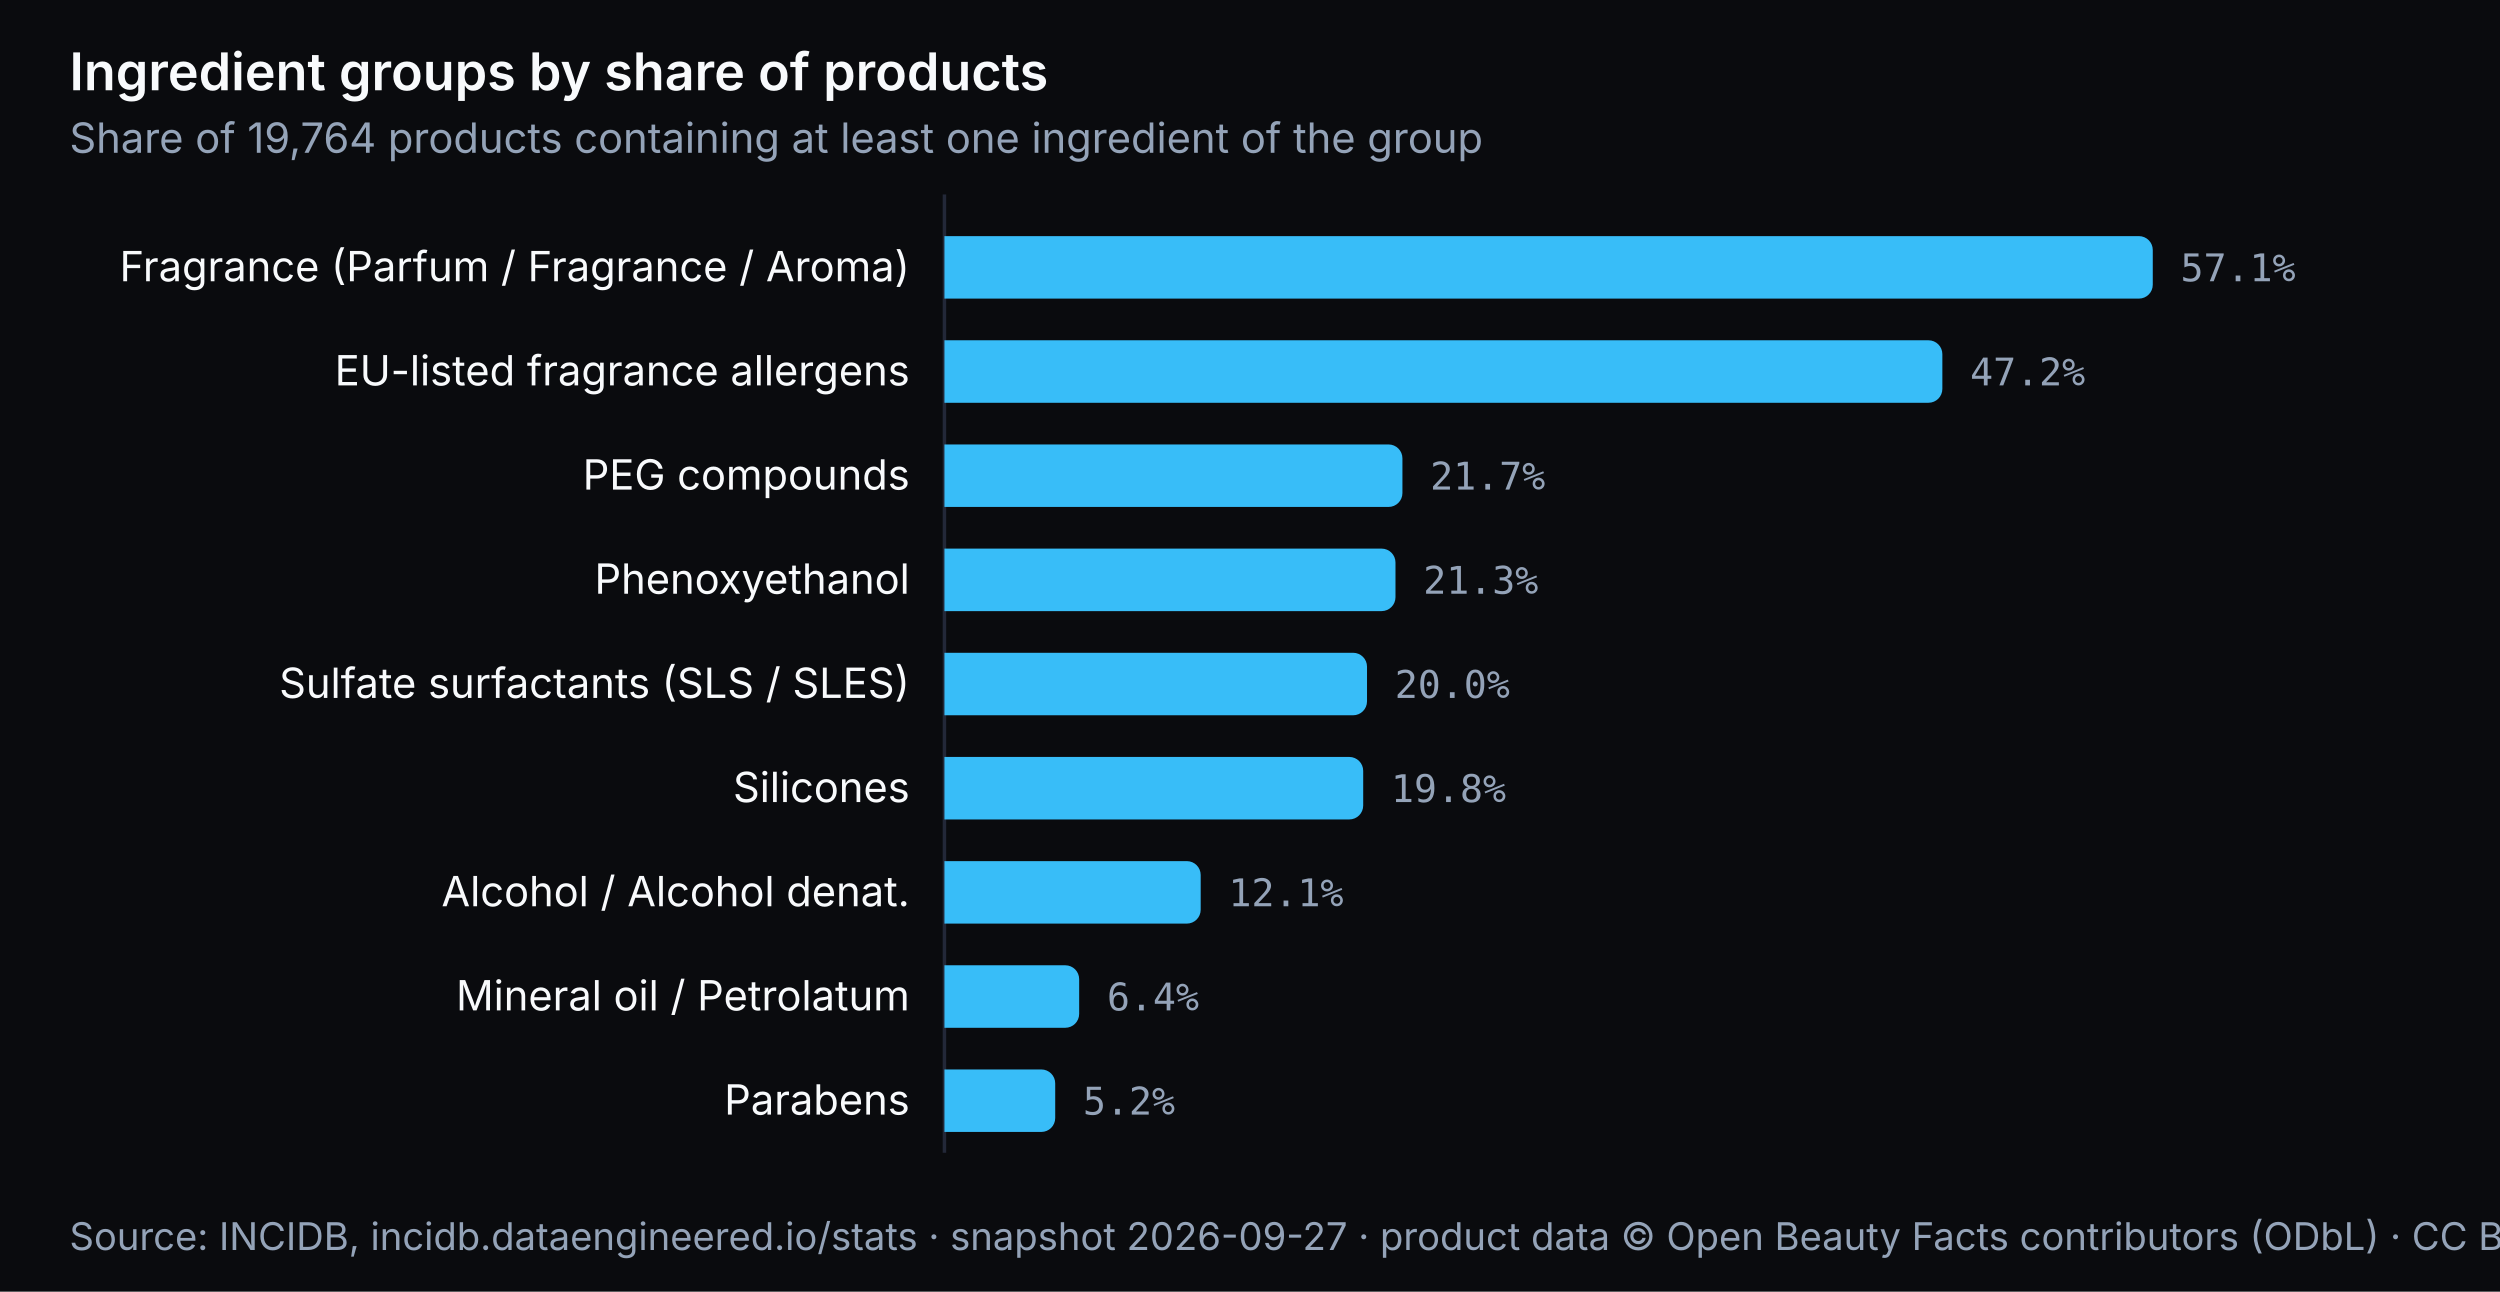
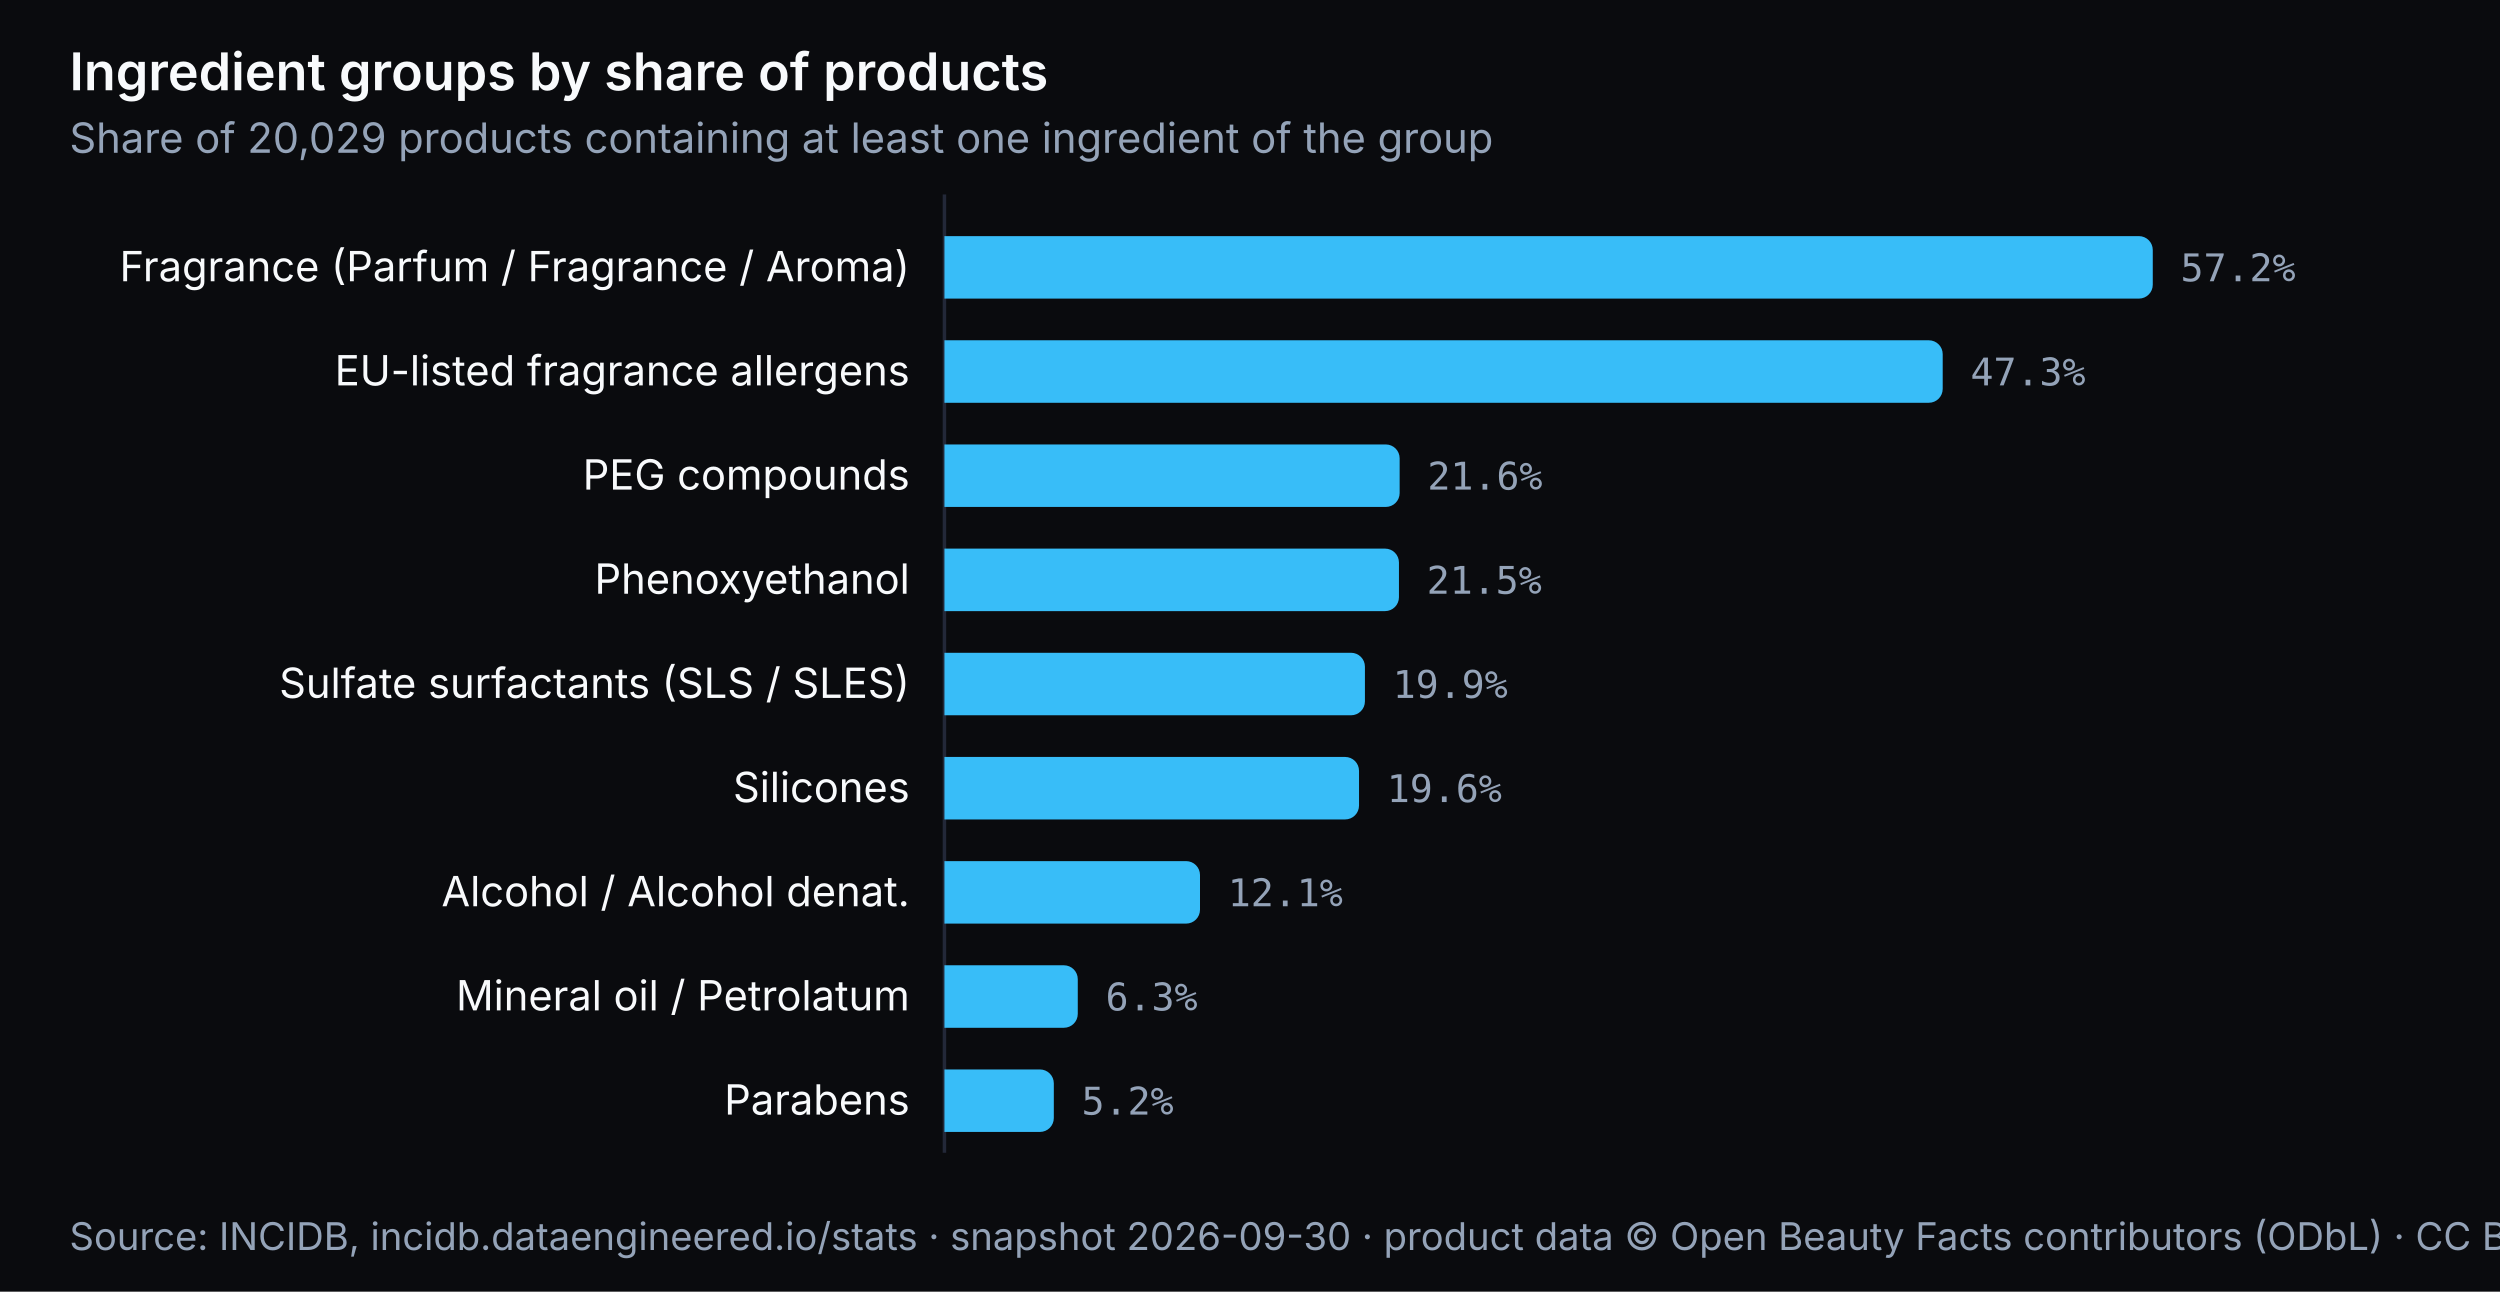
<svg xmlns="http://www.w3.org/2000/svg" viewBox="0 0 720 372" width="720" height="372" role="img" aria-labelledby="t-ingredient-groups d-ingredient-groups" font-family="'Space Grotesk', 'Inter', system-ui, -apple-system, 'Segoe UI', sans-serif" font-size="12">
  <rect width="720" height="372" fill="#0A0B0E" />
  <text x="20" y="26" font-size="15" font-weight="600" fill="#F8FAFC">Ingredient groups by share of products</text>
-   <text x="20" y="44" font-size="12" fill="#94A3B8">Share of 19,764 products containing at least one ingredient of the group</text>
+   <text x="20" y="44" font-size="12" fill="#94A3B8">Share of 20,029 products containing at least one ingredient of the group</text>
  <line x1="272" y1="56" x2="272" y2="332" stroke="#232838" stroke-width="1" />
  <g>
    <rect x="0" y="62" width="720" height="30" fill="transparent" />
    <path d="M272 68.0 h344.0 a4 4 0 0 1 4 4 v10 a4 4 0 0 1 -4 4 h-344.0 z" fill="#38BDF8" />
    <text x="262" y="81.0" text-anchor="end" fill="#F8FAFC">Fragrance (Parfum / Fragrance / Aroma)</text>
-     <text x="628.0" y="81.0" fill="#94A3B8" font-family="'JetBrains Mono', ui-monospace, Menlo, Consolas, monospace" font-size="11">57.1%</text>
+     <text x="628.0" y="81.0" fill="#94A3B8" font-family="'JetBrains Mono', ui-monospace, Menlo, Consolas, monospace" font-size="11">57.2%</text>
  </g>
  <g>
    <rect x="0" y="92" width="720" height="30" fill="transparent" />
-     <path d="M272 98.0 h283.4 a4 4 0 0 1 4 4 v10 a4 4 0 0 1 -4 4 h-283.4 z" fill="#38BDF8" />
+     <path d="M272 98.0 h283.5 a4 4 0 0 1 4 4 v10 a4 4 0 0 1 -4 4 h-283.5 z" fill="#38BDF8" />
    <text x="262" y="111.0" text-anchor="end" fill="#F8FAFC">EU-listed fragrance allergens</text>
-     <text x="567.4" y="111.0" fill="#94A3B8" font-family="'JetBrains Mono', ui-monospace, Menlo, Consolas, monospace" font-size="11">47.2%</text>
+     <text x="567.5" y="111.0" fill="#94A3B8" font-family="'JetBrains Mono', ui-monospace, Menlo, Consolas, monospace" font-size="11">47.3%</text>
  </g>
  <g>
    <rect x="0" y="122" width="720" height="30" fill="transparent" />
-     <path d="M272 128.0 h127.9 a4 4 0 0 1 4 4 v10 a4 4 0 0 1 -4 4 h-127.9 z" fill="#38BDF8" />
+     <path d="M272 128.0 h127.1 a4 4 0 0 1 4 4 v10 a4 4 0 0 1 -4 4 h-127.1 z" fill="#38BDF8" />
    <text x="262" y="141.0" text-anchor="end" fill="#F8FAFC">PEG compounds</text>
-     <text x="411.9" y="141.0" fill="#94A3B8" font-family="'JetBrains Mono', ui-monospace, Menlo, Consolas, monospace" font-size="11">21.7%</text>
+     <text x="411.1" y="141.0" fill="#94A3B8" font-family="'JetBrains Mono', ui-monospace, Menlo, Consolas, monospace" font-size="11">21.6%</text>
  </g>
  <g>
    <rect x="0" y="152" width="720" height="30" fill="transparent" />
-     <path d="M272 158.0 h125.9 a4 4 0 0 1 4 4 v10 a4 4 0 0 1 -4 4 h-125.9 z" fill="#38BDF8" />
+     <path d="M272 158.0 h126.9 a4 4 0 0 1 4 4 v10 a4 4 0 0 1 -4 4 h-126.9 z" fill="#38BDF8" />
    <text x="262" y="171.0" text-anchor="end" fill="#F8FAFC">Phenoxyethanol</text>
-     <text x="409.9" y="171.0" fill="#94A3B8" font-family="'JetBrains Mono', ui-monospace, Menlo, Consolas, monospace" font-size="11">21.3%</text>
+     <text x="410.9" y="171.0" fill="#94A3B8" font-family="'JetBrains Mono', ui-monospace, Menlo, Consolas, monospace" font-size="11">21.5%</text>
  </g>
  <g>
    <rect x="0" y="182" width="720" height="30" fill="transparent" />
-     <path d="M272 188.0 h117.7 a4 4 0 0 1 4 4 v10 a4 4 0 0 1 -4 4 h-117.7 z" fill="#38BDF8" />
+     <path d="M272 188.0 h117.1 a4 4 0 0 1 4 4 v10 a4 4 0 0 1 -4 4 h-117.1 z" fill="#38BDF8" />
    <text x="262" y="201.0" text-anchor="end" fill="#F8FAFC">Sulfate surfactants (SLS / SLES)</text>
-     <text x="401.7" y="201.0" fill="#94A3B8" font-family="'JetBrains Mono', ui-monospace, Menlo, Consolas, monospace" font-size="11">20.0%</text>
+     <text x="401.1" y="201.0" fill="#94A3B8" font-family="'JetBrains Mono', ui-monospace, Menlo, Consolas, monospace" font-size="11">19.9%</text>
  </g>
  <g>
    <rect x="0" y="212" width="720" height="30" fill="transparent" />
-     <path d="M272 218.0 h116.6 a4 4 0 0 1 4 4 v10 a4 4 0 0 1 -4 4 h-116.6 z" fill="#38BDF8" />
+     <path d="M272 218.0 h115.4 a4 4 0 0 1 4 4 v10 a4 4 0 0 1 -4 4 h-115.4 z" fill="#38BDF8" />
    <text x="262" y="231.0" text-anchor="end" fill="#F8FAFC">Silicones</text>
-     <text x="400.6" y="231.0" fill="#94A3B8" font-family="'JetBrains Mono', ui-monospace, Menlo, Consolas, monospace" font-size="11">19.8%</text>
+     <text x="399.4" y="231.0" fill="#94A3B8" font-family="'JetBrains Mono', ui-monospace, Menlo, Consolas, monospace" font-size="11">19.6%</text>
  </g>
  <g>
    <rect x="0" y="242" width="720" height="30" fill="transparent" />
-     <path d="M272 248.0 h69.8 a4 4 0 0 1 4 4 v10 a4 4 0 0 1 -4 4 h-69.8 z" fill="#38BDF8" />
+     <path d="M272 248.0 h69.6 a4 4 0 0 1 4 4 v10 a4 4 0 0 1 -4 4 h-69.6 z" fill="#38BDF8" />
    <text x="262" y="261.0" text-anchor="end" fill="#F8FAFC">Alcohol / Alcohol denat.</text>
-     <text x="353.8" y="261.0" fill="#94A3B8" font-family="'JetBrains Mono', ui-monospace, Menlo, Consolas, monospace" font-size="11">12.1%</text>
+     <text x="353.6" y="261.0" fill="#94A3B8" font-family="'JetBrains Mono', ui-monospace, Menlo, Consolas, monospace" font-size="11">12.1%</text>
  </g>
  <g>
    <rect x="0" y="272" width="720" height="30" fill="transparent" />
-     <path d="M272 278.0 h34.8 a4 4 0 0 1 4 4 v10 a4 4 0 0 1 -4 4 h-34.8 z" fill="#38BDF8" />
+     <path d="M272 278.0 h34.4 a4 4 0 0 1 4 4 v10 a4 4 0 0 1 -4 4 h-34.4 z" fill="#38BDF8" />
    <text x="262" y="291.0" text-anchor="end" fill="#F8FAFC">Mineral oil / Petrolatum</text>
-     <text x="318.8" y="291.0" fill="#94A3B8" font-family="'JetBrains Mono', ui-monospace, Menlo, Consolas, monospace" font-size="11">6.4%</text>
+     <text x="318.4" y="291.0" fill="#94A3B8" font-family="'JetBrains Mono', ui-monospace, Menlo, Consolas, monospace" font-size="11">6.3%</text>
  </g>
  <g>
    <rect x="0" y="302" width="720" height="30" fill="transparent" />
-     <path d="M272 308.0 h27.9 a4 4 0 0 1 4 4 v10 a4 4 0 0 1 -4 4 h-27.9 z" fill="#38BDF8" />
+     <path d="M272 308.0 h27.5 a4 4 0 0 1 4 4 v10 a4 4 0 0 1 -4 4 h-27.5 z" fill="#38BDF8" />
    <text x="262" y="321.0" text-anchor="end" fill="#F8FAFC">Parabens</text>
-     <text x="311.9" y="321.0" fill="#94A3B8" font-family="'JetBrains Mono', ui-monospace, Menlo, Consolas, monospace" font-size="11">5.2%</text>
+     <text x="311.5" y="321.0" fill="#94A3B8" font-family="'JetBrains Mono', ui-monospace, Menlo, Consolas, monospace" font-size="11">5.2%</text>
  </g>
-   <text x="20" y="360" font-size="11" fill="#94A3B8">Source: INCIDB, incidb.dataengineered.io/stats · snapshot 2026-09-27 · product data © Open Beauty Facts contributors (ODbL) · CC BY 4.0</text>
+   <text x="20" y="360" font-size="11" fill="#94A3B8">Source: INCIDB, incidb.dataengineered.io/stats · snapshot 2026-09-30 · product data © Open Beauty Facts contributors (ODbL) · CC BY 4.0</text>
</svg>
